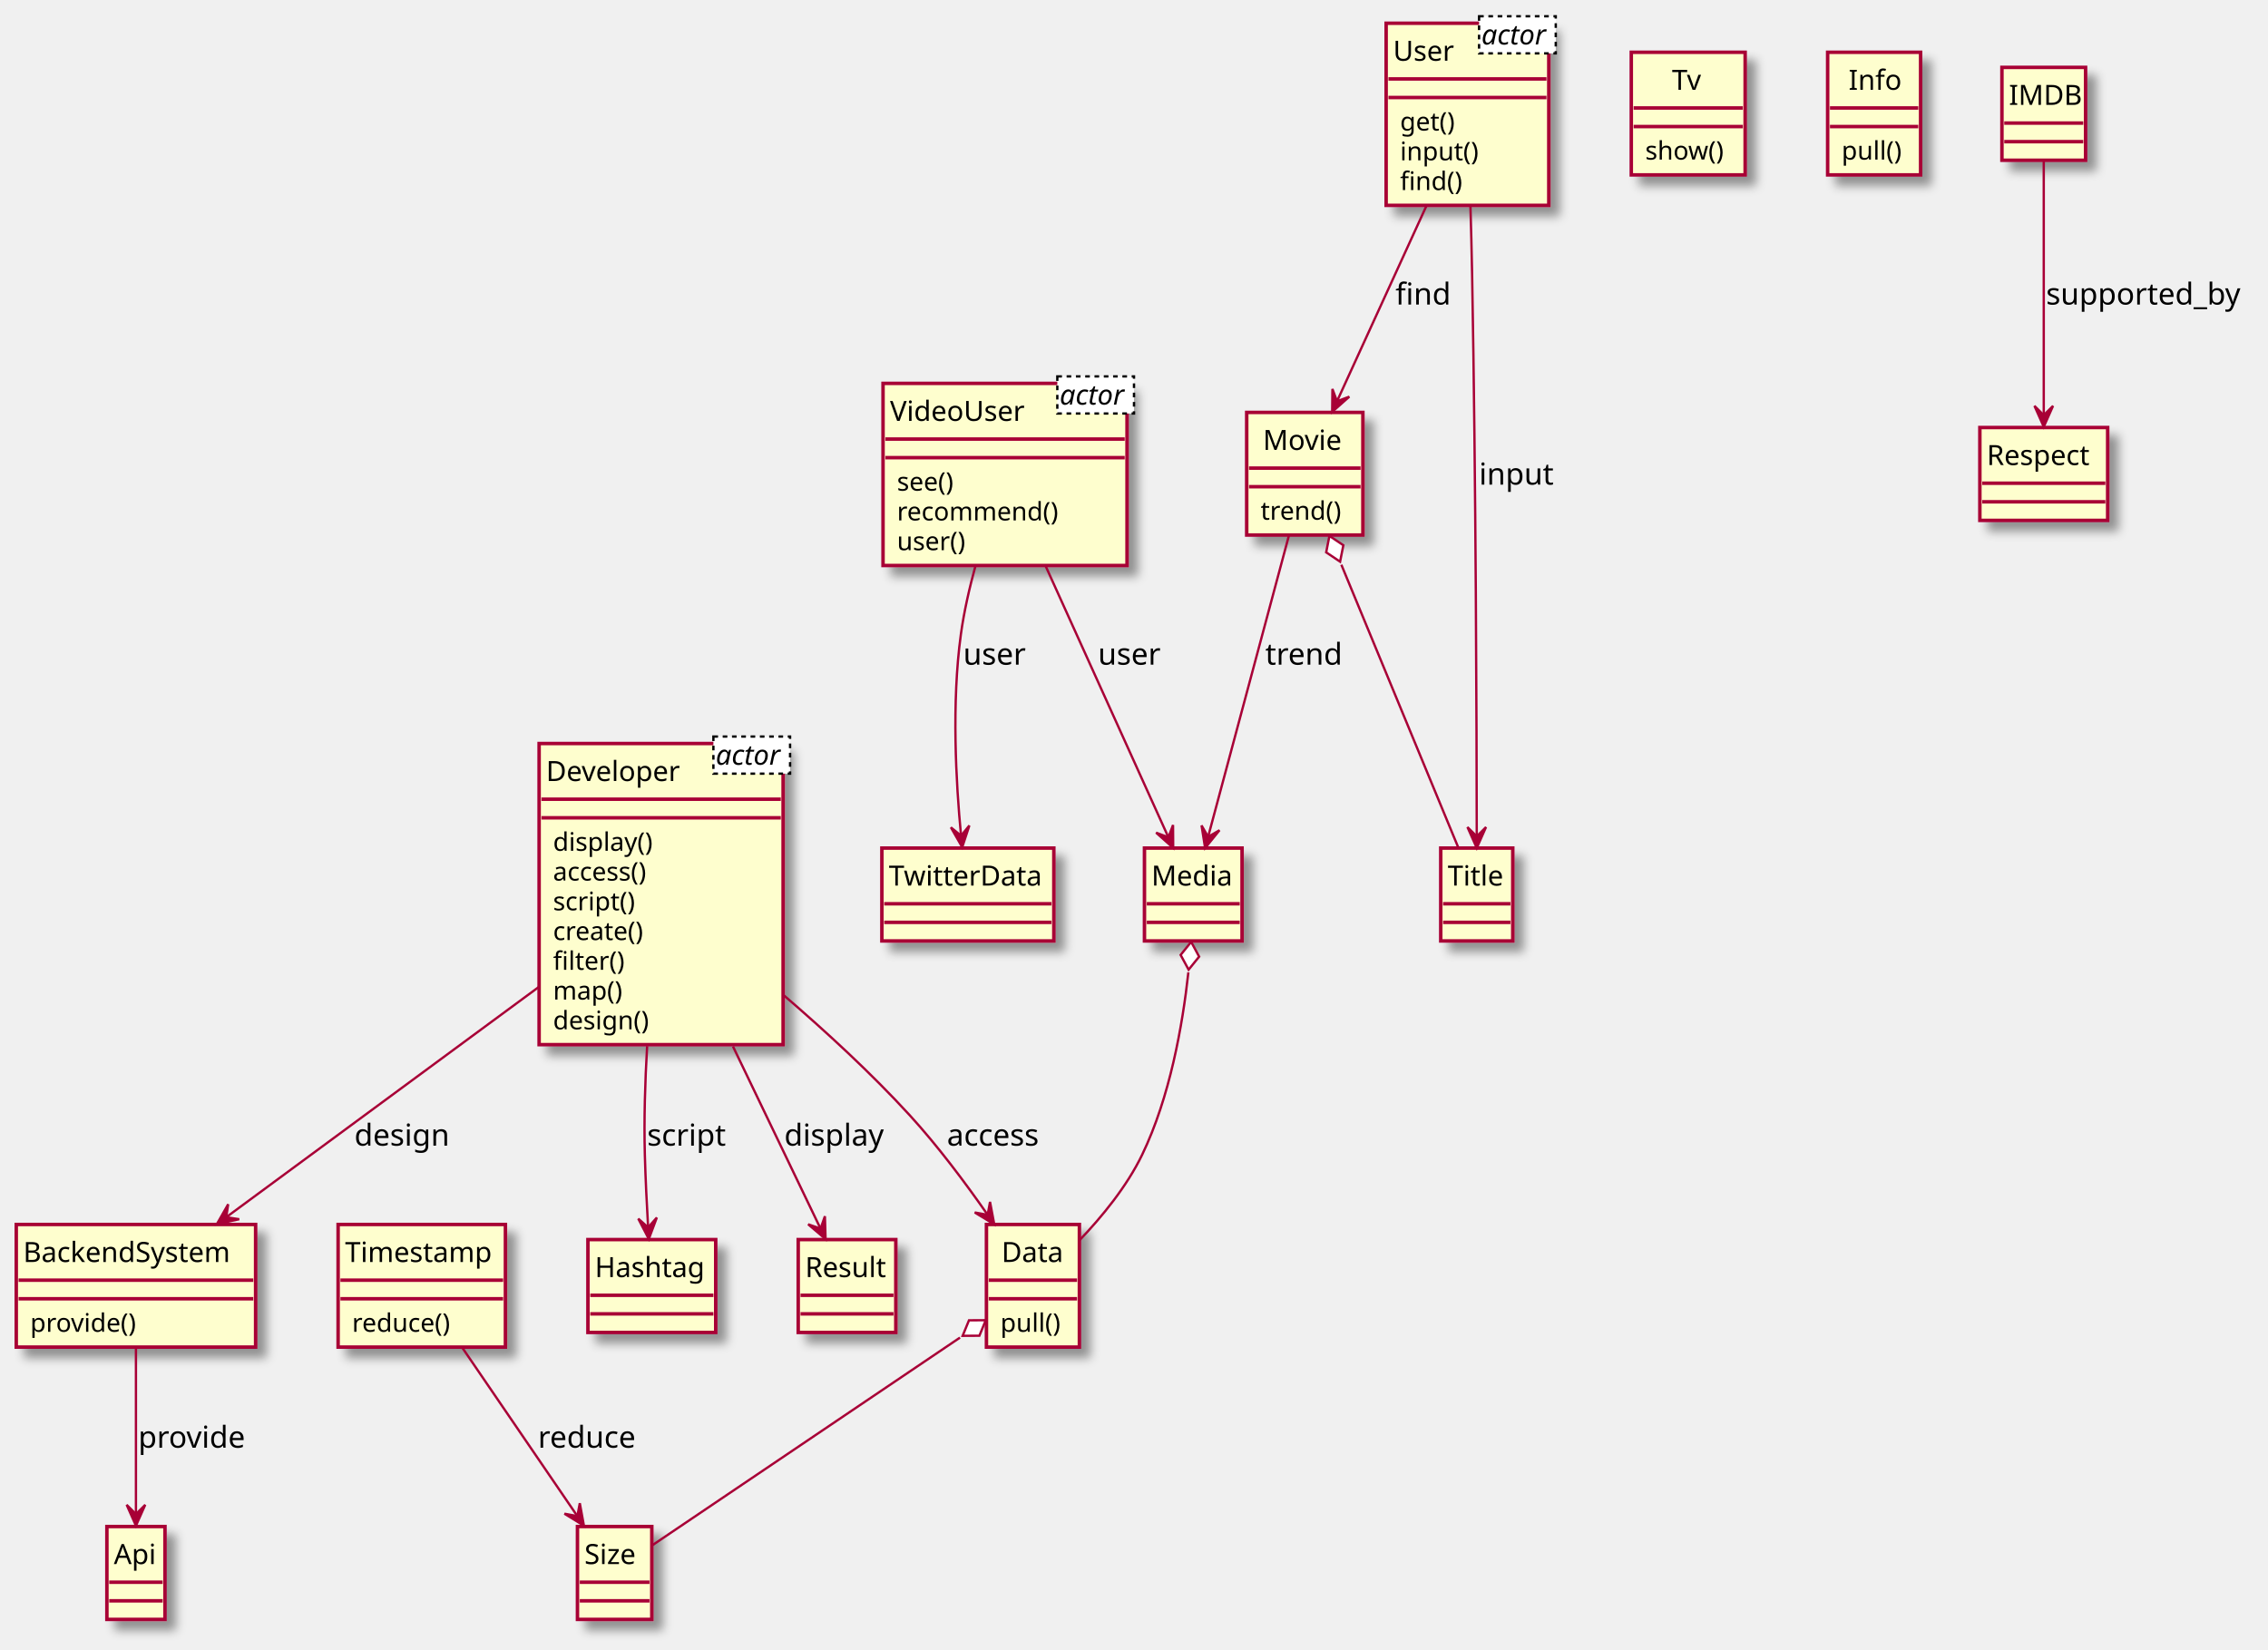
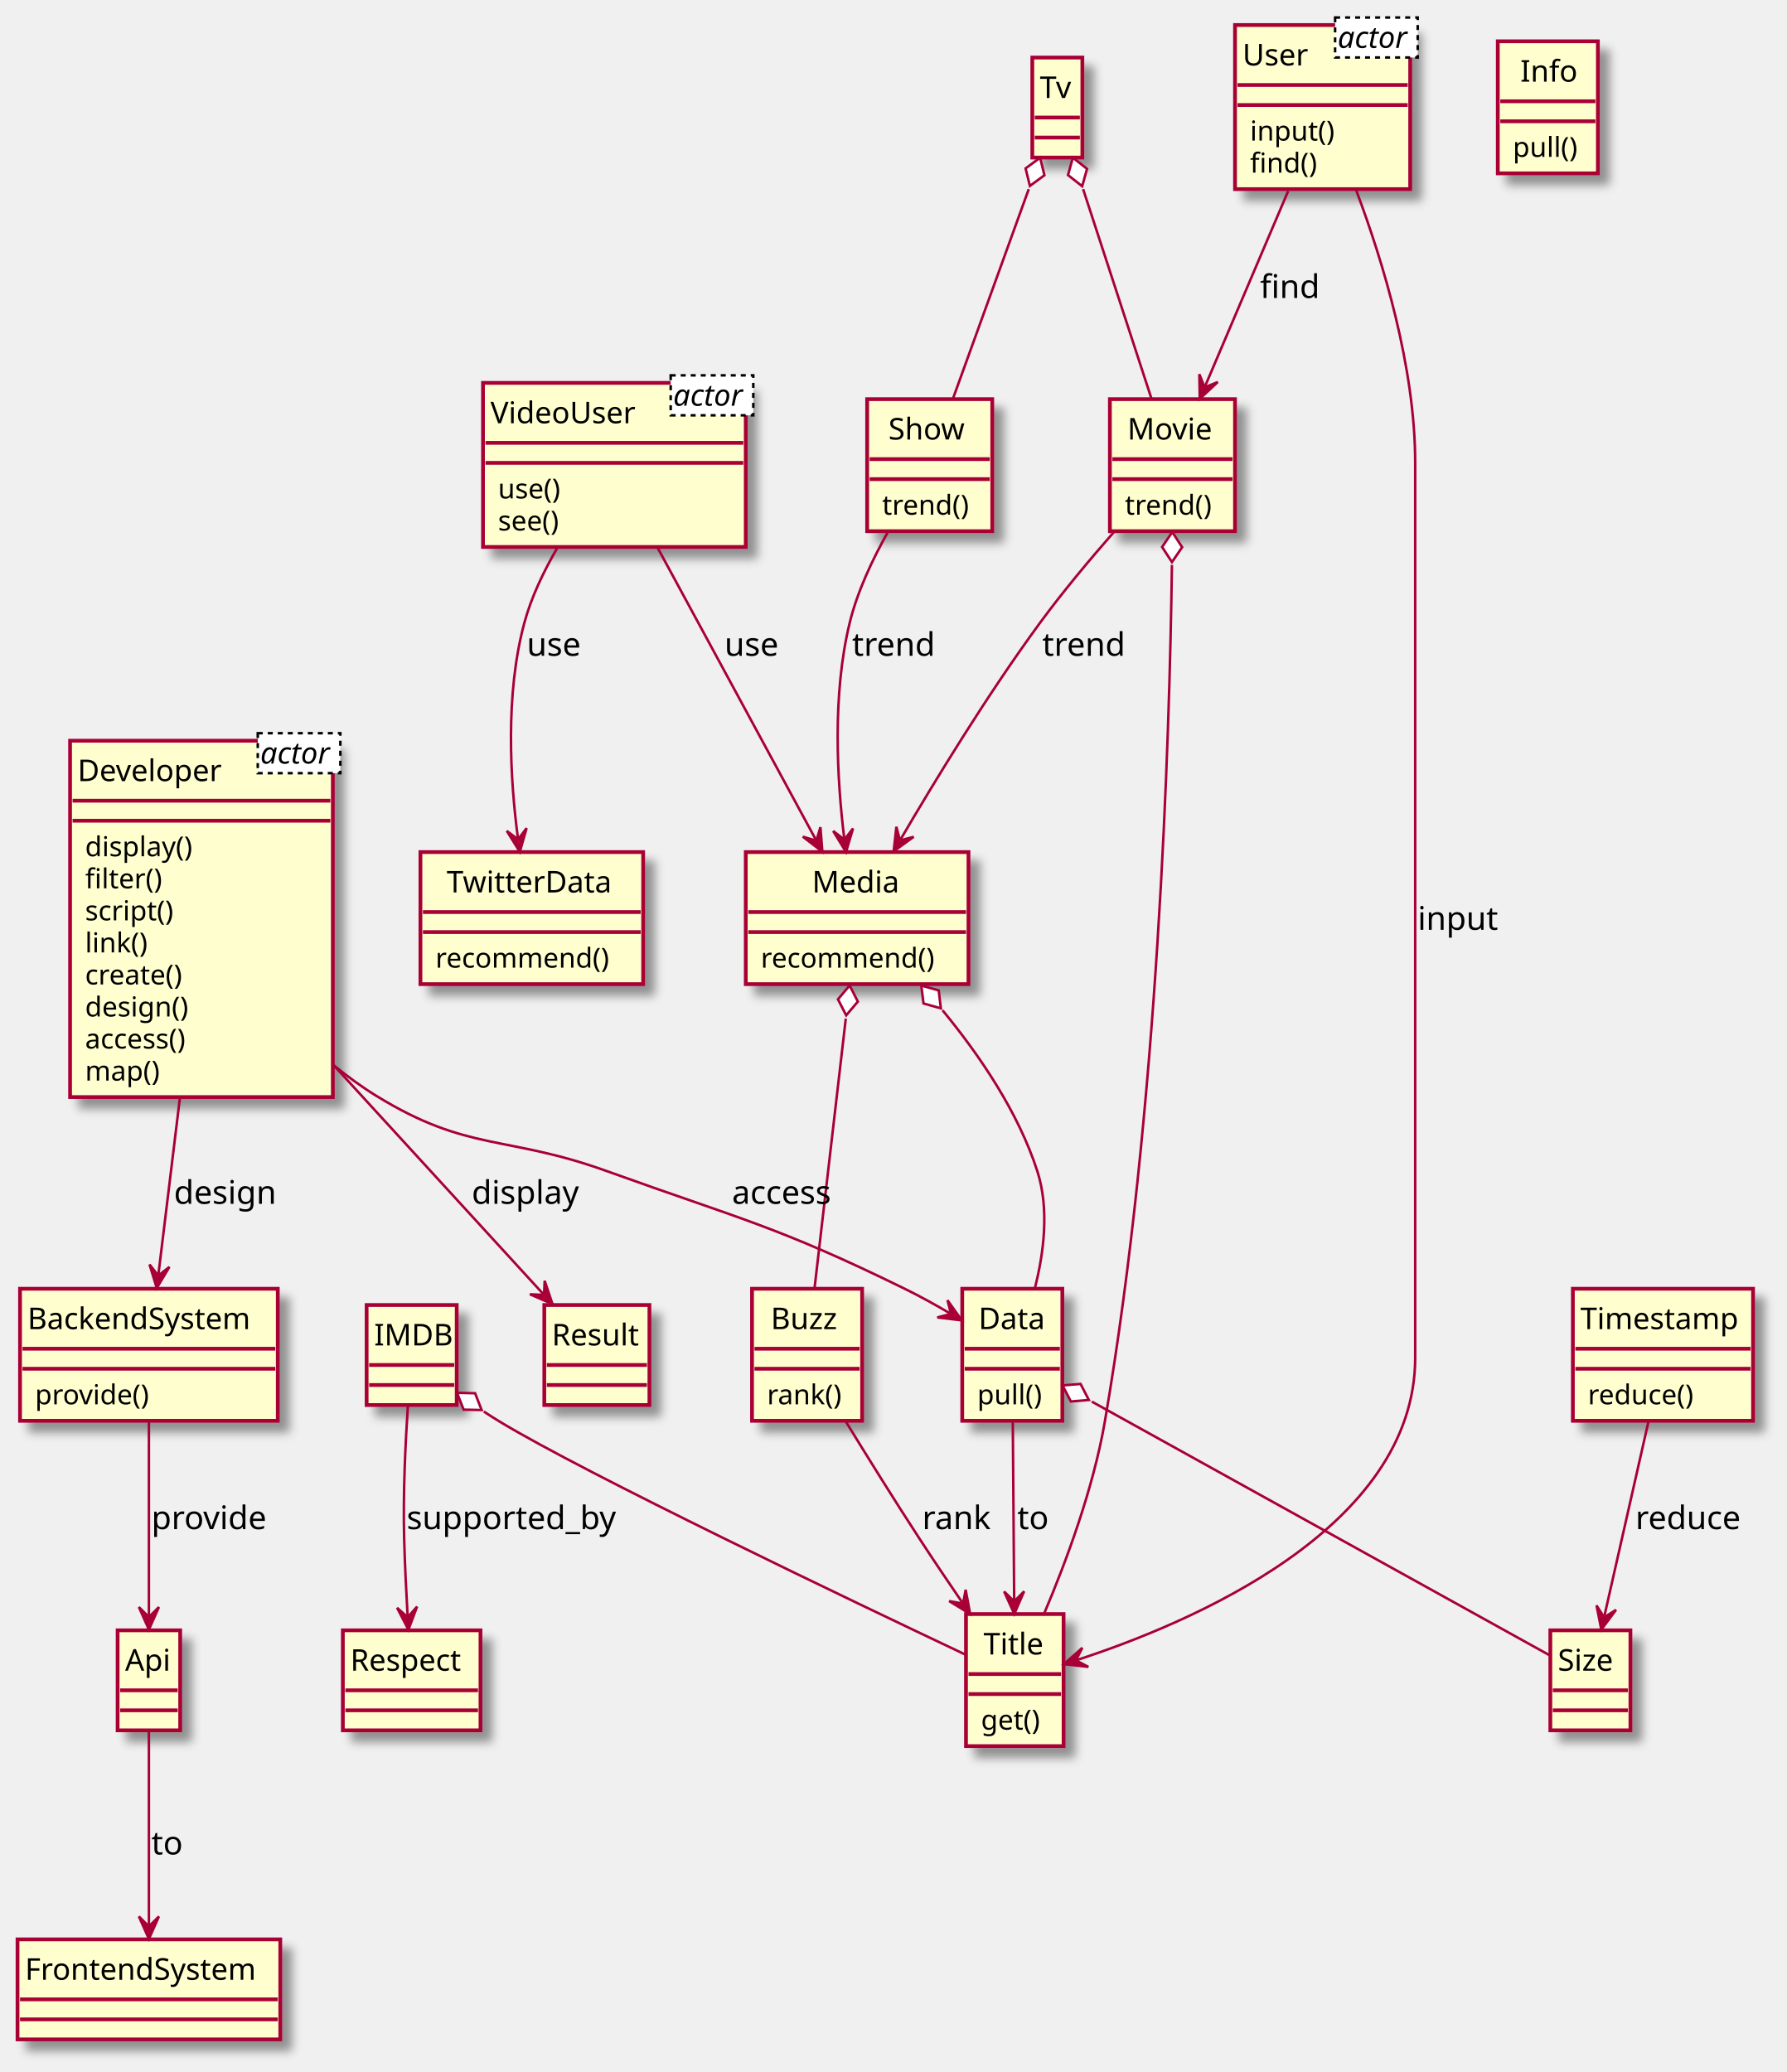
- <svg xmlns="http://www.w3.org/2000/svg" contentScriptType="application/ecmascript" contentStyleType="text/css" height="710px" preserveAspectRatio="none" style="width:976px;height:710px;background:#FFFFFF;" version="1.1" viewBox="0 0 976 710" width="976px" zoomAndPan="magnify">
+ <svg xmlns="http://www.w3.org/2000/svg" contentScriptType="application/ecmascript" contentStyleType="text/css" height="828px" preserveAspectRatio="none" style="width:714px;height:828px;background:#FFFFFF;" version="1.1" viewBox="0 0 714 828" width="714px" zoomAndPan="magnify">
  <defs>
-     <filter height="300%" id="f1fuqgoofoqoec" width="300%" x="-1" y="-1">
+     <filter height="300%" id="fv2y6n2b8s6y8" width="300%" x="-1" y="-1">
      <feGaussianBlur result="blurOut" stdDeviation="2.0" />
      <feColorMatrix in="blurOut" result="blurOut2" type="matrix" values="0 0 0 0 0 0 0 0 0 0 0 0 0 0 0 0 0 0 .4 0" />
      <feOffset dx="4.0" dy="4.0" in="blurOut2" result="blurOut3" />
      <feBlend in="SourceGraphic" in2="blurOut3" mode="normal" />
    </filter>
  </defs>
  <g>
-     <rect codeLine="19" fill="#FEFECE" filter="url(#f1fuqgoofoqoec)" height="129.602" id="Developer" style="stroke:#A80036;stroke-width:1.5;" width="105" x="232" y="320" />
-     <text fill="#000000" font-family="sans-serif" font-size="12" lengthAdjust="spacing" textLength="64" x="235" y="336.139">Developer</text>
-     <rect fill="#FFFFFF" height="15.969" style="stroke:#000000;stroke-width:1.0;stroke-dasharray:2.0,2.0;" width="33" x="307" y="317" />
-     <text fill="#000000" font-family="sans-serif" font-size="12" font-style="italic" lengthAdjust="spacing" textLength="31" x="308" y="329.139">actor</text>
-     <line style="stroke:#A80036;stroke-width:1.5;" x1="233" x2="336" y1="343.969" y2="343.969" />
-     <line style="stroke:#A80036;stroke-width:1.5;" x1="233" x2="336" y1="351.969" y2="351.969" />
-     <text fill="#000000" font-family="sans-serif" font-size="11" lengthAdjust="spacing" textLength="48" x="238" y="366.179">display()</text>
-     <text fill="#000000" font-family="sans-serif" font-size="11" lengthAdjust="spacing" textLength="47" x="238" y="378.984">access()</text>
-     <text fill="#000000" font-family="sans-serif" font-size="11" lengthAdjust="spacing" textLength="38" x="238" y="391.789">script()</text>
-     <text fill="#000000" font-family="sans-serif" font-size="11" lengthAdjust="spacing" textLength="45" x="238" y="404.593">create()</text>
-     <text fill="#000000" font-family="sans-serif" font-size="11" lengthAdjust="spacing" textLength="34" x="238" y="417.398">filter()</text>
-     <text fill="#000000" font-family="sans-serif" font-size="11" lengthAdjust="spacing" textLength="33" x="238" y="430.203">map()</text>
-     <text fill="#000000" font-family="sans-serif" font-size="11" lengthAdjust="spacing" textLength="46" x="238" y="443.007">design()</text>
-     <rect codeLine="45" fill="#FEFECE" filter="url(#f1fuqgoofoqoec)" height="78.383" id="User" style="stroke:#A80036;stroke-width:1.5;" width="70" x="596.5" y="10" />
-     <text fill="#000000" font-family="sans-serif" font-size="12" lengthAdjust="spacing" textLength="29" x="599.5" y="26.139">User</text>
-     <rect fill="#FFFFFF" height="15.969" style="stroke:#000000;stroke-width:1.0;stroke-dasharray:2.0,2.0;" width="33" x="636.5" y="7" />
-     <text fill="#000000" font-family="sans-serif" font-size="12" font-style="italic" lengthAdjust="spacing" textLength="31" x="637.5" y="19.139">actor</text>
-     <line style="stroke:#A80036;stroke-width:1.5;" x1="597.5" x2="665.5" y1="33.969" y2="33.969" />
-     <line style="stroke:#A80036;stroke-width:1.5;" x1="597.5" x2="665.5" y1="41.969" y2="41.969" />
-     <text fill="#000000" font-family="sans-serif" font-size="11" lengthAdjust="spacing" textLength="27" x="602.5" y="56.179">get()</text>
-     <text fill="#000000" font-family="sans-serif" font-size="11" lengthAdjust="spacing" textLength="36" x="602.5" y="68.984">input()</text>
-     <text fill="#000000" font-family="sans-serif" font-size="11" lengthAdjust="spacing" textLength="29" x="602.5" y="81.789">find()</text>
-     <rect codeLine="12" fill="#FEFECE" filter="url(#f1fuqgoofoqoec)" height="78.383" id="VideoUser" style="stroke:#A80036;stroke-width:1.5;" width="105" x="380" y="165" />
-     <text fill="#000000" font-family="sans-serif" font-size="12" lengthAdjust="spacing" textLength="64" x="383" y="181.139">VideoUser</text>
-     <rect fill="#FFFFFF" height="15.969" style="stroke:#000000;stroke-width:1.0;stroke-dasharray:2.0,2.0;" width="33" x="455" y="162" />
-     <text fill="#000000" font-family="sans-serif" font-size="12" font-style="italic" lengthAdjust="spacing" textLength="31" x="456" y="174.139">actor</text>
-     <line style="stroke:#A80036;stroke-width:1.5;" x1="381" x2="484" y1="188.969" y2="188.969" />
-     <line style="stroke:#A80036;stroke-width:1.5;" x1="381" x2="484" y1="196.969" y2="196.969" />
-     <text fill="#000000" font-family="sans-serif" font-size="11" lengthAdjust="spacing" textLength="30" x="386" y="211.179">see()</text>
-     <text fill="#000000" font-family="sans-serif" font-size="11" lengthAdjust="spacing" textLength="77" x="386" y="223.984">recommend()</text>
-     <text fill="#000000" font-family="sans-serif" font-size="11" lengthAdjust="spacing" textLength="33" x="386" y="236.789">user()</text>
-     <rect codeLine="8" fill="#FEFECE" filter="url(#f1fuqgoofoqoec)" height="39.969" id="Size" style="stroke:#A80036;stroke-width:1.5;" width="32" x="248.5" y="657" />
-     <text fill="#000000" font-family="sans-serif" font-size="12" lengthAdjust="spacing" textLength="26" x="251.5" y="673.139">Size</text>
-     <line style="stroke:#A80036;stroke-width:1.5;" x1="249.5" x2="279.5" y1="680.969" y2="680.969" />
-     <line style="stroke:#A80036;stroke-width:1.5;" x1="249.5" x2="279.5" y1="688.969" y2="688.969" />
-     <rect codeLine="10" fill="#FEFECE" filter="url(#f1fuqgoofoqoec)" height="39.969" id="Title" style="stroke:#A80036;stroke-width:1.5;" width="31" x="620" y="365" />
-     <text fill="#000000" font-family="sans-serif" font-size="12" lengthAdjust="spacing" textLength="25" x="623" y="381.139">Title</text>
-     <line style="stroke:#A80036;stroke-width:1.5;" x1="621" x2="650" y1="388.969" y2="388.969" />
-     <line style="stroke:#A80036;stroke-width:1.5;" x1="621" x2="650" y1="396.969" y2="396.969" />
-     <rect codeLine="17" fill="#FEFECE" filter="url(#f1fuqgoofoqoec)" height="39.969" id="Media" style="stroke:#A80036;stroke-width:1.5;" width="42" x="492.5" y="365" />
-     <text fill="#000000" font-family="sans-serif" font-size="12" lengthAdjust="spacing" textLength="36" x="495.5" y="381.139">Media</text>
-     <line style="stroke:#A80036;stroke-width:1.5;" x1="493.5" x2="533.5" y1="388.969" y2="388.969" />
-     <line style="stroke:#A80036;stroke-width:1.5;" x1="493.5" x2="533.5" y1="396.969" y2="396.969" />
-     <rect codeLine="28" fill="#FEFECE" filter="url(#f1fuqgoofoqoec)" height="39.969" id="Result" style="stroke:#A80036;stroke-width:1.5;" width="42" x="343.5" y="533.5" />
-     <text fill="#000000" font-family="sans-serif" font-size="12" lengthAdjust="spacing" textLength="36" x="346.5" y="549.639">Result</text>
-     <line style="stroke:#A80036;stroke-width:1.5;" x1="344.5" x2="384.5" y1="557.469" y2="557.469" />
-     <line style="stroke:#A80036;stroke-width:1.5;" x1="344.5" x2="384.5" y1="565.469" y2="565.469" />
-     <rect codeLine="30" fill="#FEFECE" filter="url(#f1fuqgoofoqoec)" height="39.969" id="TwitterData" style="stroke:#A80036;stroke-width:1.5;" width="74" x="379.5" y="365" />
-     <text fill="#000000" font-family="sans-serif" font-size="12" lengthAdjust="spacing" textLength="68" x="382.5" y="381.139">TwitterData</text>
-     <line style="stroke:#A80036;stroke-width:1.5;" x1="380.5" x2="452.5" y1="388.969" y2="388.969" />
-     <line style="stroke:#A80036;stroke-width:1.5;" x1="380.5" x2="452.5" y1="396.969" y2="396.969" />
-     <rect codeLine="32" fill="#FEFECE" filter="url(#f1fuqgoofoqoec)" height="52.773" id="Movie" style="stroke:#A80036;stroke-width:1.5;" width="50" x="536.5" y="177.5" />
-     <text fill="#000000" font-family="sans-serif" font-size="12" lengthAdjust="spacing" textLength="36" x="543.5" y="193.639">Movie</text>
-     <line style="stroke:#A80036;stroke-width:1.5;" x1="537.5" x2="585.5" y1="201.469" y2="201.469" />
-     <line style="stroke:#A80036;stroke-width:1.5;" x1="537.5" x2="585.5" y1="209.469" y2="209.469" />
-     <text fill="#000000" font-family="sans-serif" font-size="11" lengthAdjust="spacing" textLength="38" x="542.5" y="223.679">trend()</text>
-     <rect codeLine="35" fill="#FEFECE" filter="url(#f1fuqgoofoqoec)" height="52.773" id="Data" style="stroke:#A80036;stroke-width:1.5;" width="40" x="424.5" y="527" />
-     <text fill="#000000" font-family="sans-serif" font-size="12" lengthAdjust="spacing" textLength="27" x="431" y="543.139">Data</text>
-     <line style="stroke:#A80036;stroke-width:1.5;" x1="425.5" x2="463.5" y1="550.969" y2="550.969" />
-     <line style="stroke:#A80036;stroke-width:1.5;" x1="425.5" x2="463.5" y1="558.969" y2="558.969" />
-     <text fill="#000000" font-family="sans-serif" font-size="11" lengthAdjust="spacing" textLength="28" x="430.5" y="573.179">pull()</text>
-     <rect codeLine="38" fill="#FEFECE" filter="url(#f1fuqgoofoqoec)" height="52.773" id="BackendSystem" style="stroke:#A80036;stroke-width:1.5;" width="103" x="7" y="527" />
-     <text fill="#000000" font-family="sans-serif" font-size="12" lengthAdjust="spacing" textLength="97" x="10" y="543.139">BackendSystem</text>
-     <line style="stroke:#A80036;stroke-width:1.5;" x1="8" x2="109" y1="550.969" y2="550.969" />
-     <line style="stroke:#A80036;stroke-width:1.5;" x1="8" x2="109" y1="558.969" y2="558.969" />
-     <text fill="#000000" font-family="sans-serif" font-size="11" lengthAdjust="spacing" textLength="51" x="13" y="573.179">provide()</text>
-     <rect codeLine="41" fill="#FEFECE" filter="url(#f1fuqgoofoqoec)" height="39.969" id="Api" style="stroke:#A80036;stroke-width:1.5;" width="25" x="46" y="657" />
-     <text fill="#000000" font-family="sans-serif" font-size="12" lengthAdjust="spacing" textLength="19" x="49" y="673.139">Api</text>
-     <line style="stroke:#A80036;stroke-width:1.5;" x1="47" x2="70" y1="680.969" y2="680.969" />
-     <line style="stroke:#A80036;stroke-width:1.5;" x1="47" x2="70" y1="688.969" y2="688.969" />
-     <rect codeLine="43" fill="#FEFECE" filter="url(#f1fuqgoofoqoec)" height="39.969" id="Hashtag" style="stroke:#A80036;stroke-width:1.5;" width="55" x="253" y="533.5" />
-     <text fill="#000000" font-family="sans-serif" font-size="12" lengthAdjust="spacing" textLength="49" x="256" y="549.639">Hashtag</text>
-     <line style="stroke:#A80036;stroke-width:1.5;" x1="254" x2="307" y1="557.469" y2="557.469" />
-     <line style="stroke:#A80036;stroke-width:1.5;" x1="254" x2="307" y1="565.469" y2="565.469" />
-     <rect codeLine="50" fill="#FEFECE" filter="url(#f1fuqgoofoqoec)" height="52.773" id="Tv" style="stroke:#A80036;stroke-width:1.5;" width="49" x="702" y="22.5" />
-     <text fill="#000000" font-family="sans-serif" font-size="12" lengthAdjust="spacing" textLength="14" x="719.5" y="38.639">Tv</text>
-     <line style="stroke:#A80036;stroke-width:1.5;" x1="703" x2="750" y1="46.469" y2="46.469" />
-     <line style="stroke:#A80036;stroke-width:1.5;" x1="703" x2="750" y1="54.469" y2="54.469" />
-     <text fill="#000000" font-family="sans-serif" font-size="11" lengthAdjust="spacing" textLength="37" x="708" y="68.679">show()</text>
-     <rect codeLine="53" fill="#FEFECE" filter="url(#f1fuqgoofoqoec)" height="52.773" id="Info" style="stroke:#A80036;stroke-width:1.5;" width="40" x="786.5" y="22.5" />
-     <text fill="#000000" font-family="sans-serif" font-size="12" lengthAdjust="spacing" textLength="22" x="795.5" y="38.639">Info</text>
-     <line style="stroke:#A80036;stroke-width:1.5;" x1="787.5" x2="825.5" y1="46.469" y2="46.469" />
-     <line style="stroke:#A80036;stroke-width:1.5;" x1="787.5" x2="825.5" y1="54.469" y2="54.469" />
-     <text fill="#000000" font-family="sans-serif" font-size="11" lengthAdjust="spacing" textLength="28" x="792.5" y="68.679">pull()</text>
-     <rect codeLine="56" fill="#FEFECE" filter="url(#f1fuqgoofoqoec)" height="52.773" id="Timestamp" style="stroke:#A80036;stroke-width:1.5;" width="72" x="145.5" y="527" />
-     <text fill="#000000" font-family="sans-serif" font-size="12" lengthAdjust="spacing" textLength="66" x="148.5" y="543.139">Timestamp</text>
-     <line style="stroke:#A80036;stroke-width:1.5;" x1="146.5" x2="216.5" y1="550.969" y2="550.969" />
-     <line style="stroke:#A80036;stroke-width:1.5;" x1="146.5" x2="216.5" y1="558.969" y2="558.969" />
-     <text fill="#000000" font-family="sans-serif" font-size="11" lengthAdjust="spacing" textLength="48" x="151.5" y="573.179">reduce()</text>
-     <rect codeLine="59" fill="#FEFECE" filter="url(#f1fuqgoofoqoec)" height="39.969" id="IMDB" style="stroke:#A80036;stroke-width:1.5;" width="36" x="861.5" y="29" />
-     <text fill="#000000" font-family="sans-serif" font-size="12" lengthAdjust="spacing" textLength="30" x="864.5" y="45.139">IMDB</text>
-     <line style="stroke:#A80036;stroke-width:1.5;" x1="862.5" x2="896.5" y1="52.969" y2="52.969" />
-     <line style="stroke:#A80036;stroke-width:1.5;" x1="862.5" x2="896.5" y1="60.969" y2="60.969" />
-     <rect codeLine="61" fill="#FEFECE" filter="url(#f1fuqgoofoqoec)" height="39.969" id="Respect" style="stroke:#A80036;stroke-width:1.5;" width="55" x="852" y="184" />
-     <text fill="#000000" font-family="sans-serif" font-size="12" lengthAdjust="spacing" textLength="49" x="855" y="200.139">Respect</text>
-     <line style="stroke:#A80036;stroke-width:1.5;" x1="853" x2="906" y1="207.969" y2="207.969" />
-     <line style="stroke:#A80036;stroke-width:1.5;" x1="853" x2="906" y1="215.969" y2="215.969" />
-     <path codeLine="63" d="M199.102,580.267 C213.674,601.598 234.208,631.658 248.361,652.375 " fill="none" id="Timestamp-to-Size" style="stroke:#A80036;stroke-width:1.0;" />
-     <polygon fill="#A80036" points="251.28,656.647,249.506,646.959,248.46,652.519,242.9,651.472,251.28,656.647" style="stroke:#A80036;stroke-width:1.0;" />
-     <text fill="#000000" font-family="sans-serif" font-size="13" lengthAdjust="spacing" textLength="44" x="231.5" y="623.067">reduce</text>
-     <path codeLine="64" d="M419.893,243.095 C417.246,252.744 414.848,263.163 413.5,273 C409.452,302.528 411.388,336.876 413.556,359.451 " fill="none" id="VideoUser-to-TwitterData" style="stroke:#A80036;stroke-width:1.0;" />
-     <polygon fill="#A80036" points="414.079,364.646,417.156,355.29,413.577,359.671,409.197,356.093,414.079,364.646" style="stroke:#A80036;stroke-width:1.0;" />
-     <text fill="#000000" font-family="sans-serif" font-size="13" lengthAdjust="spacing" textLength="28" x="414.5" y="286.067">user</text>
-     <path codeLine="65" d="M449.877,243.4 C465.938,278.894 489.296,330.512 502.788,360.328 " fill="none" id="VideoUser-to-Media" style="stroke:#A80036;stroke-width:1.0;" />
-     <polygon fill="#A80036" points="504.866,364.921,504.799,355.072,502.804,360.366,497.511,358.371,504.866,364.921" style="stroke:#A80036;stroke-width:1.0;" />
-     <text fill="#000000" font-family="sans-serif" font-size="13" lengthAdjust="spacing" textLength="28" x="472.5" y="286.067">user</text>
-     <path codeLine="66" d="M413.118,575.683 C374.563,601.708 310.606,644.878 280.766,665.02 " fill="none" id="Data-backto-Size" style="stroke:#A80036;stroke-width:1.0;" />
-     <polygon fill="#FFFFFF" points="424.202,568.201,416.991,568.242,414.255,574.914,421.466,574.873,424.202,568.201" style="stroke:#A80036;stroke-width:1.0;" />
-     <path codeLine="67" d="M554.623,230.646 C545.371,265.149 529.035,326.067 519.987,359.808 " fill="none" id="Movie-to-Media" style="stroke:#A80036;stroke-width:1.0;" />
-     <polygon fill="#A80036" points="518.6,364.982,524.796,357.326,519.896,360.153,517.069,355.253,518.6,364.982" style="stroke:#A80036;stroke-width:1.0;" />
-     <text fill="#000000" font-family="sans-serif" font-size="13" lengthAdjust="spacing" textLength="34" x="544.5" y="286.067">trend</text>
-     <path codeLine="68" d="M231.798,424.827 C190.813,455.022 134.861,496.243 97.751,523.583 " fill="none" id="Developer-to-BackendSystem" style="stroke:#A80036;stroke-width:1.0;" />
-     <polygon fill="#A80036" points="93.321,526.847,102.939,524.729,97.346,523.881,98.194,518.288,93.321,526.847" style="stroke:#A80036;stroke-width:1.0;" />
-     <text fill="#000000" font-family="sans-serif" font-size="13" lengthAdjust="spacing" textLength="42" x="152.5" y="493.067">design</text>
-     <path codeLine="69" d="M879.5,69.068 C879.5,96.784 879.5,148.2 879.5,178.63 " fill="none" id="IMDB-to-Respect" style="stroke:#A80036;stroke-width:1.0;" />
-     <polygon fill="#A80036" points="879.5,183.691,883.5,174.691,879.5,178.691,875.5,174.691,879.5,183.691" style="stroke:#A80036;stroke-width:1.0;" />
-     <text fill="#000000" font-family="sans-serif" font-size="13" lengthAdjust="spacing" textLength="88" x="880.5" y="131.067">supported_by</text>
-     <path codeLine="70" d="M278.481,450.236 C277.591,465.551 277.091,481.848 277.5,497 C277.775,507.173 278.332,518.384 278.893,528.051 " fill="none" id="Developer-to-Hashtag" style="stroke:#A80036;stroke-width:1.0;" />
-     <polygon fill="#A80036" points="279.203,533.247,282.659,524.024,278.904,528.256,274.673,524.502,279.203,533.247" style="stroke:#A80036;stroke-width:1.0;" />
-     <text fill="#000000" font-family="sans-serif" font-size="13" lengthAdjust="spacing" textLength="35" x="278.5" y="493.067">script</text>
-     <path codeLine="71" d="M632.768,88.119 C633.052,97.86 633.321,108.317 633.5,118 C635.146,207.143 635.447,313.115 635.495,359.835 " fill="none" id="User-to-Title" style="stroke:#A80036;stroke-width:1.0;" />
-     <polygon fill="#A80036" points="635.5,364.968,639.49,355.963,635.494,359.968,631.49,355.973,635.5,364.968" style="stroke:#A80036;stroke-width:1.0;" />
-     <text fill="#000000" font-family="sans-serif" font-size="13" lengthAdjust="spacing" textLength="32" x="636.5" y="208.567">input</text>
-     <path codeLine="72" d="M315.43,450.373 C328.619,477.822 343.196,508.161 353.008,528.582 " fill="none" id="Developer-to-Result" style="stroke:#A80036;stroke-width:1.0;" />
-     <polygon fill="#A80036" points="355.273,533.296,354.983,523.451,353.109,528.789,347.771,526.914,355.273,533.296" style="stroke:#A80036;stroke-width:1.0;" />
-     <text fill="#000000" font-family="sans-serif" font-size="13" lengthAdjust="spacing" textLength="45" x="337.5" y="493.067">display</text>
-     <path codeLine="73" d="M614.017,88.214 C602.096,114.269 586.522,148.308 575.437,172.537 " fill="none" id="User-to-Movie" style="stroke:#A80036;stroke-width:1.0;" />
-     <polygon fill="#A80036" points="573.282,177.247,580.663,170.726,575.362,172.7,573.388,167.399,573.282,177.247" style="stroke:#A80036;stroke-width:1.0;" />
-     <text fill="#000000" font-family="sans-serif" font-size="13" lengthAdjust="spacing" textLength="24" x="600.5" y="131.067">find</text>
-     <path codeLine="74" d="M511.396,418.48 C508.899,441.371 503.439,472.232 491.5,497 C484.921,510.649 474.183,523.697 464.63,533.708 " fill="none" id="Media-backto-Data" style="stroke:#A80036;stroke-width:1.0;" />
-     <polygon fill="#FFFFFF" points="512.599,405.383,508.067,410.992,511.502,417.333,516.034,411.724,512.599,405.383" style="stroke:#A80036;stroke-width:1.0;" />
-     <path codeLine="75" d="M337.233,428.314 C355.238,443.782 374.983,461.933 391.5,480 C403.608,493.244 415.542,509.234 425.01,522.823 " fill="none" id="Developer-to-Data" style="stroke:#A80036;stroke-width:1.0;" />
-     <polygon fill="#A80036" points="427.867,526.958,426.042,517.28,425.025,522.845,419.46,521.827,427.867,526.958" style="stroke:#A80036;stroke-width:1.0;" />
-     <text fill="#000000" font-family="sans-serif" font-size="13" lengthAdjust="spacing" textLength="44" x="407.5" y="493.067">access</text>
-     <path codeLine="76" d="M58.5,580.267 C58.5,601.33 58.5,630.904 58.5,651.59 " fill="none" id="BackendSystem-to-Api" style="stroke:#A80036;stroke-width:1.0;" />
-     <polygon fill="#A80036" points="58.5,656.647,62.5,647.647,58.5,651.647,54.5,647.647,58.5,656.647" style="stroke:#A80036;stroke-width:1.0;" />
-     <text fill="#000000" font-family="sans-serif" font-size="13" lengthAdjust="spacing" textLength="48" x="59.5" y="623.067">provide</text>
-     <path codeLine="77" d="M577.231,243.052 C592.702,280.475 615.685,336.07 627.638,364.982 " fill="none" id="Movie-backto-Title" style="stroke:#A80036;stroke-width:1.0;" />
-     <polygon fill="#FFFFFF" points="572.102,230.646,570.698,237.719,576.687,241.736,578.091,234.662,572.102,230.646" style="stroke:#A80036;stroke-width:1.0;" />
+     <rect codeLine="24" fill="#FEFECE" filter="url(#fv2y6n2b8s6y8)" height="142.406" id="Developer" style="stroke:#A80036;stroke-width:1.5;" width="105" x="28" y="296" />
+     <text fill="#000000" font-family="sans-serif" font-size="12" lengthAdjust="spacing" textLength="64" x="31" y="312.139">Developer</text>
+     <rect fill="#FFFFFF" height="15.969" style="stroke:#000000;stroke-width:1.0;stroke-dasharray:2.0,2.0;" width="33" x="103" y="293" />
+     <text fill="#000000" font-family="sans-serif" font-size="12" font-style="italic" lengthAdjust="spacing" textLength="31" x="104" y="305.139">actor</text>
+     <line style="stroke:#A80036;stroke-width:1.5;" x1="29" x2="132" y1="319.969" y2="319.969" />
+     <line style="stroke:#A80036;stroke-width:1.5;" x1="29" x2="132" y1="327.969" y2="327.969" />
+     <text fill="#000000" font-family="sans-serif" font-size="11" lengthAdjust="spacing" textLength="48" x="34" y="342.179">display()</text>
+     <text fill="#000000" font-family="sans-serif" font-size="11" lengthAdjust="spacing" textLength="34" x="34" y="354.984">filter()</text>
+     <text fill="#000000" font-family="sans-serif" font-size="11" lengthAdjust="spacing" textLength="38" x="34" y="367.789">script()</text>
+     <text fill="#000000" font-family="sans-serif" font-size="11" lengthAdjust="spacing" textLength="27" x="34" y="380.593">link()</text>
+     <text fill="#000000" font-family="sans-serif" font-size="11" lengthAdjust="spacing" textLength="45" x="34" y="393.398">create()</text>
+     <text fill="#000000" font-family="sans-serif" font-size="11" lengthAdjust="spacing" textLength="46" x="34" y="406.203">design()</text>
+     <text fill="#000000" font-family="sans-serif" font-size="11" lengthAdjust="spacing" textLength="47" x="34" y="419.007">access()</text>
+     <text fill="#000000" font-family="sans-serif" font-size="11" lengthAdjust="spacing" textLength="33" x="34" y="431.812">map()</text>
+     <rect codeLine="50" fill="#FEFECE" filter="url(#fv2y6n2b8s6y8)" height="65.578" id="User" style="stroke:#A80036;stroke-width:1.5;" width="70" x="493.5" y="10" />
+     <text fill="#000000" font-family="sans-serif" font-size="12" lengthAdjust="spacing" textLength="29" x="496.5" y="26.139">User</text>
+     <rect fill="#FFFFFF" height="15.969" style="stroke:#000000;stroke-width:1.0;stroke-dasharray:2.0,2.0;" width="33" x="533.5" y="7" />
+     <text fill="#000000" font-family="sans-serif" font-size="12" font-style="italic" lengthAdjust="spacing" textLength="31" x="534.5" y="19.139">actor</text>
+     <line style="stroke:#A80036;stroke-width:1.5;" x1="494.5" x2="562.5" y1="33.969" y2="33.969" />
+     <line style="stroke:#A80036;stroke-width:1.5;" x1="494.5" x2="562.5" y1="41.969" y2="41.969" />
+     <text fill="#000000" font-family="sans-serif" font-size="11" lengthAdjust="spacing" textLength="36" x="499.5" y="56.179">input()</text>
+     <text fill="#000000" font-family="sans-serif" font-size="11" lengthAdjust="spacing" textLength="29" x="499.5" y="68.984">find()</text>
+     <rect codeLine="34" fill="#FEFECE" filter="url(#fv2y6n2b8s6y8)" height="65.578" id="VideoUser" style="stroke:#A80036;stroke-width:1.5;" width="105" x="193" y="153" />
+     <text fill="#000000" font-family="sans-serif" font-size="12" lengthAdjust="spacing" textLength="64" x="196" y="169.139">VideoUser</text>
+     <rect fill="#FFFFFF" height="15.969" style="stroke:#000000;stroke-width:1.0;stroke-dasharray:2.0,2.0;" width="33" x="268" y="150" />
+     <text fill="#000000" font-family="sans-serif" font-size="12" font-style="italic" lengthAdjust="spacing" textLength="31" x="269" y="162.139">actor</text>
+     <line style="stroke:#A80036;stroke-width:1.5;" x1="194" x2="297" y1="176.969" y2="176.969" />
+     <line style="stroke:#A80036;stroke-width:1.5;" x1="194" x2="297" y1="184.969" y2="184.969" />
+     <text fill="#000000" font-family="sans-serif" font-size="11" lengthAdjust="spacing" textLength="29" x="199" y="199.179">use()</text>
+     <text fill="#000000" font-family="sans-serif" font-size="11" lengthAdjust="spacing" textLength="30" x="199" y="211.984">see()</text>
+     <rect codeLine="8" fill="#FEFECE" filter="url(#fv2y6n2b8s6y8)" height="52.773" id="Title" style="stroke:#A80036;stroke-width:1.5;" width="39" x="386" y="645" />
+     <text fill="#000000" font-family="sans-serif" font-size="12" lengthAdjust="spacing" textLength="25" x="393" y="661.139">Title</text>
+     <line style="stroke:#A80036;stroke-width:1.5;" x1="387" x2="424" y1="668.969" y2="668.969" />
+     <line style="stroke:#A80036;stroke-width:1.5;" x1="387" x2="424" y1="676.969" y2="676.969" />
+     <text fill="#000000" font-family="sans-serif" font-size="11" lengthAdjust="spacing" textLength="27" x="392" y="691.179">get()</text>
+     <rect codeLine="11" fill="#FEFECE" filter="url(#fv2y6n2b8s6y8)" height="39.969" id="Tv" style="stroke:#A80036;stroke-width:1.5;" width="20" x="412.5" y="23" />
+     <text fill="#000000" font-family="sans-serif" font-size="12" lengthAdjust="spacing" textLength="14" x="415.5" y="39.139">Tv</text>
+     <line style="stroke:#A80036;stroke-width:1.5;" x1="413.5" x2="431.5" y1="46.969" y2="46.969" />
+     <line style="stroke:#A80036;stroke-width:1.5;" x1="413.5" x2="431.5" y1="54.969" y2="54.969" />
+     <rect codeLine="13" fill="#FEFECE" filter="url(#fv2y6n2b8s6y8)" height="52.773" id="Show" style="stroke:#A80036;stroke-width:1.5;" width="50" x="346.5" y="159.5" />
+     <text fill="#000000" font-family="sans-serif" font-size="12" lengthAdjust="spacing" textLength="33" x="355" y="175.639">Show</text>
+     <line style="stroke:#A80036;stroke-width:1.5;" x1="347.5" x2="395.5" y1="183.469" y2="183.469" />
+     <line style="stroke:#A80036;stroke-width:1.5;" x1="347.5" x2="395.5" y1="191.469" y2="191.469" />
+     <text fill="#000000" font-family="sans-serif" font-size="11" lengthAdjust="spacing" textLength="38" x="352.5" y="205.679">trend()</text>
+     <rect codeLine="16" fill="#FEFECE" filter="url(#fv2y6n2b8s6y8)" height="52.773" id="Buzz" style="stroke:#A80036;stroke-width:1.5;" width="44" x="300.5" y="515" />
+     <text fill="#000000" font-family="sans-serif" font-size="12" lengthAdjust="spacing" textLength="29" x="308" y="531.139">Buzz</text>
+     <line style="stroke:#A80036;stroke-width:1.5;" x1="301.5" x2="343.5" y1="538.969" y2="538.969" />
+     <line style="stroke:#A80036;stroke-width:1.5;" x1="301.5" x2="343.5" y1="546.969" y2="546.969" />
+     <text fill="#000000" font-family="sans-serif" font-size="11" lengthAdjust="spacing" textLength="32" x="306.5" y="561.179">rank()</text>
+     <rect codeLine="19" fill="#FEFECE" filter="url(#fv2y6n2b8s6y8)" height="39.969" id="Size" style="stroke:#A80036;stroke-width:1.5;" width="32" x="619.5" y="651.5" />
+     <text fill="#000000" font-family="sans-serif" font-size="12" lengthAdjust="spacing" textLength="26" x="622.5" y="667.639">Size</text>
+     <line style="stroke:#A80036;stroke-width:1.5;" x1="620.5" x2="650.5" y1="675.469" y2="675.469" />
+     <line style="stroke:#A80036;stroke-width:1.5;" x1="620.5" x2="650.5" y1="683.469" y2="683.469" />
+     <rect codeLine="21" fill="#FEFECE" filter="url(#fv2y6n2b8s6y8)" height="52.773" id="TwitterData" style="stroke:#A80036;stroke-width:1.5;" width="89" x="168" y="340.5" />
+     <text fill="#000000" font-family="sans-serif" font-size="12" lengthAdjust="spacing" textLength="68" x="178.5" y="356.639">TwitterData</text>
+     <line style="stroke:#A80036;stroke-width:1.5;" x1="169" x2="256" y1="364.469" y2="364.469" />
+     <line style="stroke:#A80036;stroke-width:1.5;" x1="169" x2="256" y1="372.469" y2="372.469" />
+     <text fill="#000000" font-family="sans-serif" font-size="11" lengthAdjust="spacing" textLength="77" x="174" y="386.679">recommend()</text>
+     <rect codeLine="38" fill="#FEFECE" filter="url(#fv2y6n2b8s6y8)" height="52.773" id="Media" style="stroke:#A80036;stroke-width:1.5;" width="89" x="298" y="340.5" />
+     <text fill="#000000" font-family="sans-serif" font-size="12" lengthAdjust="spacing" textLength="36" x="324.5" y="356.639">Media</text>
+     <line style="stroke:#A80036;stroke-width:1.5;" x1="299" x2="386" y1="364.469" y2="364.469" />
+     <line style="stroke:#A80036;stroke-width:1.5;" x1="299" x2="386" y1="372.469" y2="372.469" />
+     <text fill="#000000" font-family="sans-serif" font-size="11" lengthAdjust="spacing" textLength="77" x="304" y="386.679">recommend()</text>
+     <rect codeLine="41" fill="#FEFECE" filter="url(#fv2y6n2b8s6y8)" height="52.773" id="Data" style="stroke:#A80036;stroke-width:1.5;" width="40" x="384.5" y="515" />
+     <text fill="#000000" font-family="sans-serif" font-size="12" lengthAdjust="spacing" textLength="27" x="391" y="531.139">Data</text>
+     <line style="stroke:#A80036;stroke-width:1.5;" x1="385.5" x2="423.5" y1="538.969" y2="538.969" />
+     <line style="stroke:#A80036;stroke-width:1.5;" x1="385.5" x2="423.5" y1="546.969" y2="546.969" />
+     <text fill="#000000" font-family="sans-serif" font-size="11" lengthAdjust="spacing" textLength="28" x="390.5" y="561.179">pull()</text>
+     <rect codeLine="44" fill="#FEFECE" filter="url(#fv2y6n2b8s6y8)" height="52.773" id="Info" style="stroke:#A80036;stroke-width:1.5;" width="40" x="598.5" y="16.5" />
+     <text fill="#000000" font-family="sans-serif" font-size="12" lengthAdjust="spacing" textLength="22" x="607.5" y="32.639">Info</text>
+     <line style="stroke:#A80036;stroke-width:1.5;" x1="599.5" x2="637.5" y1="40.469" y2="40.469" />
+     <line style="stroke:#A80036;stroke-width:1.5;" x1="599.5" x2="637.5" y1="48.469" y2="48.469" />
+     <text fill="#000000" font-family="sans-serif" font-size="11" lengthAdjust="spacing" textLength="28" x="604.5" y="62.679">pull()</text>
+     <rect codeLine="47" fill="#FEFECE" filter="url(#fv2y6n2b8s6y8)" height="52.773" id="BackendSystem" style="stroke:#A80036;stroke-width:1.5;" width="103" x="8" y="515" />
+     <text fill="#000000" font-family="sans-serif" font-size="12" lengthAdjust="spacing" textLength="97" x="11" y="531.139">BackendSystem</text>
+     <line style="stroke:#A80036;stroke-width:1.5;" x1="9" x2="110" y1="538.969" y2="538.969" />
+     <line style="stroke:#A80036;stroke-width:1.5;" x1="9" x2="110" y1="546.969" y2="546.969" />
+     <text fill="#000000" font-family="sans-serif" font-size="11" lengthAdjust="spacing" textLength="51" x="14" y="561.179">provide()</text>
+     <rect codeLine="54" fill="#FEFECE" filter="url(#fv2y6n2b8s6y8)" height="52.773" id="Movie" style="stroke:#A80036;stroke-width:1.5;" width="50" x="443.5" y="159.5" />
+     <text fill="#000000" font-family="sans-serif" font-size="12" lengthAdjust="spacing" textLength="36" x="450.5" y="175.639">Movie</text>
+     <line style="stroke:#A80036;stroke-width:1.5;" x1="444.5" x2="492.5" y1="183.469" y2="183.469" />
+     <line style="stroke:#A80036;stroke-width:1.5;" x1="444.5" x2="492.5" y1="191.469" y2="191.469" />
+     <text fill="#000000" font-family="sans-serif" font-size="11" lengthAdjust="spacing" textLength="38" x="449.5" y="205.679">trend()</text>
+     <rect codeLine="57" fill="#FEFECE" filter="url(#fv2y6n2b8s6y8)" height="39.969" id="Api" style="stroke:#A80036;stroke-width:1.5;" width="25" x="47" y="651.5" />
+     <text fill="#000000" font-family="sans-serif" font-size="12" lengthAdjust="spacing" textLength="19" x="50" y="667.639">Api</text>
+     <line style="stroke:#A80036;stroke-width:1.5;" x1="48" x2="71" y1="675.469" y2="675.469" />
+     <line style="stroke:#A80036;stroke-width:1.5;" x1="48" x2="71" y1="683.469" y2="683.469" />
+     <rect codeLine="59" fill="#FEFECE" filter="url(#fv2y6n2b8s6y8)" height="52.773" id="Timestamp" style="stroke:#A80036;stroke-width:1.5;" width="72" x="628.5" y="515" />
+     <text fill="#000000" font-family="sans-serif" font-size="12" lengthAdjust="spacing" textLength="66" x="631.5" y="531.139">Timestamp</text>
+     <line style="stroke:#A80036;stroke-width:1.5;" x1="629.5" x2="699.5" y1="538.969" y2="538.969" />
+     <line style="stroke:#A80036;stroke-width:1.5;" x1="629.5" x2="699.5" y1="546.969" y2="546.969" />
+     <text fill="#000000" font-family="sans-serif" font-size="11" lengthAdjust="spacing" textLength="48" x="634.5" y="561.179">reduce()</text>
+     <rect codeLine="62" fill="#FEFECE" filter="url(#fv2y6n2b8s6y8)" height="39.969" id="Result" style="stroke:#A80036;stroke-width:1.5;" width="42" x="217.5" y="521.5" />
+     <text fill="#000000" font-family="sans-serif" font-size="12" lengthAdjust="spacing" textLength="36" x="220.5" y="537.639">Result</text>
+     <line style="stroke:#A80036;stroke-width:1.5;" x1="218.5" x2="258.5" y1="545.469" y2="545.469" />
+     <line style="stroke:#A80036;stroke-width:1.5;" x1="218.5" x2="258.5" y1="553.469" y2="553.469" />
+     <rect codeLine="64" fill="#FEFECE" filter="url(#fv2y6n2b8s6y8)" height="39.969" id="FrontendSystem" style="stroke:#A80036;stroke-width:1.5;" width="105" x="7" y="775" />
+     <text fill="#000000" font-family="sans-serif" font-size="12" lengthAdjust="spacing" textLength="99" x="10" y="791.139">FrontendSystem</text>
+     <line style="stroke:#A80036;stroke-width:1.5;" x1="8" x2="111" y1="798.969" y2="798.969" />
+     <line style="stroke:#A80036;stroke-width:1.5;" x1="8" x2="111" y1="806.969" y2="806.969" />
+     <rect codeLine="66" fill="#FEFECE" filter="url(#fv2y6n2b8s6y8)" height="39.969" id="IMDB" style="stroke:#A80036;stroke-width:1.5;" width="36" x="146.5" y="521.5" />
+     <text fill="#000000" font-family="sans-serif" font-size="12" lengthAdjust="spacing" textLength="30" x="149.5" y="537.639">IMDB</text>
+     <line style="stroke:#A80036;stroke-width:1.5;" x1="147.5" x2="181.5" y1="545.469" y2="545.469" />
+     <line style="stroke:#A80036;stroke-width:1.5;" x1="147.5" x2="181.5" y1="553.469" y2="553.469" />
+     <rect codeLine="68" fill="#FEFECE" filter="url(#fv2y6n2b8s6y8)" height="39.969" id="Respect" style="stroke:#A80036;stroke-width:1.5;" width="55" x="137" y="651.5" />
+     <text fill="#000000" font-family="sans-serif" font-size="12" lengthAdjust="spacing" textLength="49" x="140" y="667.639">Respect</text>
+     <line style="stroke:#A80036;stroke-width:1.5;" x1="138" x2="191" y1="675.469" y2="675.469" />
+     <line style="stroke:#A80036;stroke-width:1.5;" x1="138" x2="191" y1="683.469" y2="683.469" />
+     <path codeLine="70" d="M193.346,564.085 C195.403,565.448 197.468,566.766 199.5,568 C233.816,588.836 341.238,640.141 385.812,661.225 " fill="none" id="IMDB-backto-Title" style="stroke:#A80036;stroke-width:1.0;" />
+     <polygon fill="#FFFFFF" points="182.63,556.596,185.257,563.312,192.466,563.47,189.839,556.755,182.63,556.596" style="stroke:#A80036;stroke-width:1.0;" />
+     <path codeLine="71" d="M376.639,403.731 C391.333,421.559 406.869,444.343 414.5,468 C419.375,483.116 417.106,500.755 413.506,514.85 " fill="none" id="Media-backto-Data" style="stroke:#A80036;stroke-width:1.0;" />
+     <polygon fill="#FFFFFF" points="368.151,393.837,369.022,400.995,375.964,402.945,375.094,395.787,368.151,393.837" style="stroke:#A80036;stroke-width:1.0;" />
+     <path codeLine="72" d="M432.801,75.574 C441.044,100.841 452.456,135.823 460.139,159.373 " fill="none" id="Tv-backto-Movie" style="stroke:#A80036;stroke-width:1.0;" />
+     <polygon fill="#FFFFFF" points="428.704,63.016,426.762,69.961,432.425,74.424,434.368,67.48,428.704,63.016" style="stroke:#A80036;stroke-width:1.0;" />
+     <path codeLine="73" d="M541.963,76.137 C552.542,104.316 565.5,146.658 565.5,185 C565.5,185 565.5,185 565.5,542.5 C565.5,611.006 474.957,648.878 430.095,663.438 " fill="none" id="User-to-Title" style="stroke:#A80036;stroke-width:1.0;" />
+     <polygon fill="#A80036" points="425.119,665.018,434.907,666.107,429.885,663.505,432.487,658.482,425.119,665.018" style="stroke:#A80036;stroke-width:1.0;" />
+     <text fill="#000000" font-family="sans-serif" font-size="13" lengthAdjust="spacing" textLength="32" x="566.5" y="371.567">input</text>
+     <path codeLine="74" d="M436.269,560.104 C486.265,587.807 581.508,640.582 619.383,661.57 " fill="none" id="Data-backto-Size" style="stroke:#A80036;stroke-width:1.0;" />
+     <polygon fill="#FFFFFF" points="424.596,553.635,427.905,560.042,435.092,559.451,431.783,553.044,424.596,553.635" style="stroke:#A80036;stroke-width:1.0;" />
+     <path codeLine="75" d="M71.959,438.162 C68.936,462.994 65.688,489.669 63.267,509.558 " fill="none" id="Developer-to-BackendSystem" style="stroke:#A80036;stroke-width:1.0;" />
+     <polygon fill="#A80036" points="62.638,514.722,67.697,506.271,63.242,509.759,59.755,505.305,62.638,514.722" style="stroke:#A80036;stroke-width:1.0;" />
+     <text fill="#000000" font-family="sans-serif" font-size="13" lengthAdjust="spacing" textLength="42" x="69.5" y="481.067">design</text>
+     <path codeLine="76" d="M468.291,225.757 C467.356,294.973 462.791,444.191 441.5,568 C436.865,594.953 425.931,624.257 417.321,644.601 " fill="none" id="Movie-backto-Title" style="stroke:#A80036;stroke-width:1.0;" />
+     <polygon fill="#FFFFFF" points="468.437,212.625,464.371,218.58,468.304,224.624,472.37,218.669,468.437,212.625" style="stroke:#A80036;stroke-width:1.0;" />
+     <path codeLine="77" d="M338.05,568.176 C346.593,582.123 357.465,599.614 367.5,615 C372.936,623.335 378.964,632.271 384.587,640.484 " fill="none" id="Buzz-to-Title" style="stroke:#A80036;stroke-width:1.0;" />
+     <polygon fill="#A80036" points="387.663,644.964,385.866,635.28,384.833,640.842,379.271,639.809,387.663,644.964" style="stroke:#A80036;stroke-width:1.0;" />
+     <text fill="#000000" font-family="sans-serif" font-size="13" lengthAdjust="spacing" textLength="28" x="368.5" y="611.067">rank</text>
+     <path codeLine="78" d="M222.641,219.036 C217.259,228.275 212.283,238.664 209.5,249 C201.806,277.575 203.837,311.505 207.018,335.448 " fill="none" id="VideoUser-to-TwitterData" style="stroke:#A80036;stroke-width:1.0;" />
+     <polygon fill="#A80036" points="207.712,340.4,210.426,330.933,207.019,335.448,202.503,332.041,207.712,340.4" style="stroke:#A80036;stroke-width:1.0;" />
+     <text fill="#000000" font-family="sans-serif" font-size="13" lengthAdjust="spacing" textLength="23" x="210.5" y="262.067">use</text>
+     <path codeLine="79" d="M411.079,75.574 C401.941,100.841 389.288,135.823 380.769,159.373 " fill="none" id="Tv-backto-Show" style="stroke:#A80036;stroke-width:1.0;" />
+     <polygon fill="#FFFFFF" points="415.622,63.016,409.82,67.298,411.541,74.301,417.343,70.019,415.622,63.016" style="stroke:#A80036;stroke-width:1.0;" />
+     <path codeLine="80" d="M404.7,568.095 C404.861,588.763 405.089,617.91 405.26,639.826 " fill="none" id="Data-to-Title" style="stroke:#A80036;stroke-width:1.0;" />
+     <polygon fill="#A80036" points="405.3,644.949,409.231,635.918,405.261,639.949,401.231,635.98,405.3,644.949" style="stroke:#A80036;stroke-width:1.0;" />
+     <text fill="#000000" font-family="sans-serif" font-size="13" lengthAdjust="spacing" textLength="13" x="406.5" y="611.067">to</text>
+     <path codeLine="81" d="M354.706,212.761 C348.651,223.508 342.559,236.405 339.5,249 C332.546,277.637 334.434,311.378 337.378,335.249 " fill="none" id="Show-to-Media" style="stroke:#A80036;stroke-width:1.0;" />
+     <polygon fill="#A80036" points="338.06,340.489,340.864,331.048,337.414,335.531,332.931,332.081,338.06,340.489" style="stroke:#A80036;stroke-width:1.0;" />
+     <text fill="#000000" font-family="sans-serif" font-size="13" lengthAdjust="spacing" textLength="34" x="340.5" y="262.067">trend</text>
+     <path codeLine="82" d="M337.972,407.05 C334.15,440.021 328.786,486.287 325.482,514.781 " fill="none" id="Media-backto-Buzz" style="stroke:#A80036;stroke-width:1.0;" />
+     <polygon fill="#FFFFFF" points="339.506,393.825,334.841,399.324,338.123,405.745,342.788,400.246,339.506,393.825" style="stroke:#A80036;stroke-width:1.0;" />
+     <path codeLine="83" d="M514.735,76.348 C504.722,99.879 491.256,131.524 481.44,154.592 " fill="none" id="User-to-Movie" style="stroke:#A80036;stroke-width:1.0;" />
+     <polygon fill="#A80036" points="479.403,159.378,486.607,152.662,481.361,154.777,479.246,149.53,479.403,159.378" style="stroke:#A80036;stroke-width:1.0;" />
+     <text fill="#000000" font-family="sans-serif" font-size="13" lengthAdjust="spacing" textLength="24" x="503.5" y="119.067">find</text>
+     <path codeLine="84" d="M262.842,219.002 C280.761,252.069 308.52,303.295 326.089,335.716 " fill="none" id="VideoUser-to-Media" style="stroke:#A80036;stroke-width:1.0;" />
+     <polygon fill="#A80036" points="328.605,340.358,327.832,330.539,326.222,335.962,320.799,334.352,328.605,340.358" style="stroke:#A80036;stroke-width:1.0;" />
+     <text fill="#000000" font-family="sans-serif" font-size="13" lengthAdjust="spacing" textLength="23" x="289.5" y="262.067">use</text>
+     <path codeLine="85" d="M59.5,568.095 C59.5,590.789 59.5,623.707 59.5,646.048 " fill="none" id="BackendSystem-to-Api" style="stroke:#A80036;stroke-width:1.0;" />
+     <polygon fill="#A80036" points="59.5,651.207,63.5,642.207,59.5,646.207,55.5,642.207,59.5,651.207" style="stroke:#A80036;stroke-width:1.0;" />
+     <text fill="#000000" font-family="sans-serif" font-size="13" lengthAdjust="spacing" textLength="48" x="60.5" y="611.067">provide</text>
+     <path codeLine="86" d="M59.5,691.752 C59.5,712.903 59.5,746.909 59.5,769.837 " fill="none" id="Api-to-FrontendSystem" style="stroke:#A80036;stroke-width:1.0;" />
+     <polygon fill="#A80036" points="59.5,774.838,63.5,765.838,59.5,769.838,55.5,765.838,59.5,774.838" style="stroke:#A80036;stroke-width:1.0;" />
+     <text fill="#000000" font-family="sans-serif" font-size="13" lengthAdjust="spacing" textLength="13" x="60.5" y="741.067">to</text>
+     <path codeLine="87" d="M133.392,425.729 C138.903,430.224 144.64,434.405 150.5,438 C187.158,460.491 202.036,453.427 242.5,468 C296.001,487.268 310.439,489.974 361.5,515 C367.586,517.983 373.961,521.519 379.881,524.993 " fill="none" id="Developer-to-Data" style="stroke:#A80036;stroke-width:1.0;" />
+     <polygon fill="#A80036" points="384.308,527.627,378.619,519.587,380.011,525.07,374.528,526.462,384.308,527.627" style="stroke:#A80036;stroke-width:1.0;" />
+     <text fill="#000000" font-family="sans-serif" font-size="13" lengthAdjust="spacing" textLength="44" x="292.5" y="481.067">access</text>
+     <path codeLine="88" d="M445.17,212.538 C435.588,223.463 424.626,236.551 415.5,249 C394.712,277.358 373.751,311.684 359.657,335.798 " fill="none" id="Movie-to-Media" style="stroke:#A80036;stroke-width:1.0;" />
+     <polygon fill="#A80036" points="357.106,340.178,365.091,334.412,359.622,335.857,358.177,330.388,357.106,340.178" style="stroke:#A80036;stroke-width:1.0;" />
+     <text fill="#000000" font-family="sans-serif" font-size="13" lengthAdjust="spacing" textLength="34" x="416.5" y="262.067">trend</text>
+     <path codeLine="89" d="M658.701,568.095 C653.538,590.885 646.039,623.984 640.976,646.331 " fill="none" id="Timestamp-to-Size" style="stroke:#A80036;stroke-width:1.0;" />
+     <polygon fill="#A80036" points="639.871,651.207,645.76,643.312,640.975,646.33,637.957,641.546,639.871,651.207" style="stroke:#A80036;stroke-width:1.0;" />
+     <text fill="#000000" font-family="sans-serif" font-size="13" lengthAdjust="spacing" textLength="44" x="653.5" y="611.067">reduce</text>
+     <path codeLine="90" d="M133.112,425.44 C161.795,456.755 195.721,493.795 217.176,517.219 " fill="none" id="Developer-to-Result" style="stroke:#A80036;stroke-width:1.0;" />
+     <polygon fill="#A80036" points="220.771,521.144,217.642,511.805,217.394,517.457,211.742,517.209,220.771,521.144" style="stroke:#A80036;stroke-width:1.0;" />
+     <text fill="#000000" font-family="sans-serif" font-size="13" lengthAdjust="spacing" textLength="45" x="188.5" y="481.067">display</text>
+     <path codeLine="91" d="M162.999,561.576 C162.021,576.193 161.01,596.866 161.5,615 C161.775,625.173 162.332,636.384 162.893,646.051 " fill="none" id="IMDB-to-Respect" style="stroke:#A80036;stroke-width:1.0;" />
+     <polygon fill="#A80036" points="163.203,651.247,166.659,642.024,162.904,646.256,158.673,642.502,163.203,651.247" style="stroke:#A80036;stroke-width:1.0;" />
+     <text fill="#000000" font-family="sans-serif" font-size="13" lengthAdjust="spacing" textLength="88" x="162.5" y="611.067">supported_by</text>
  </g>
</svg>
